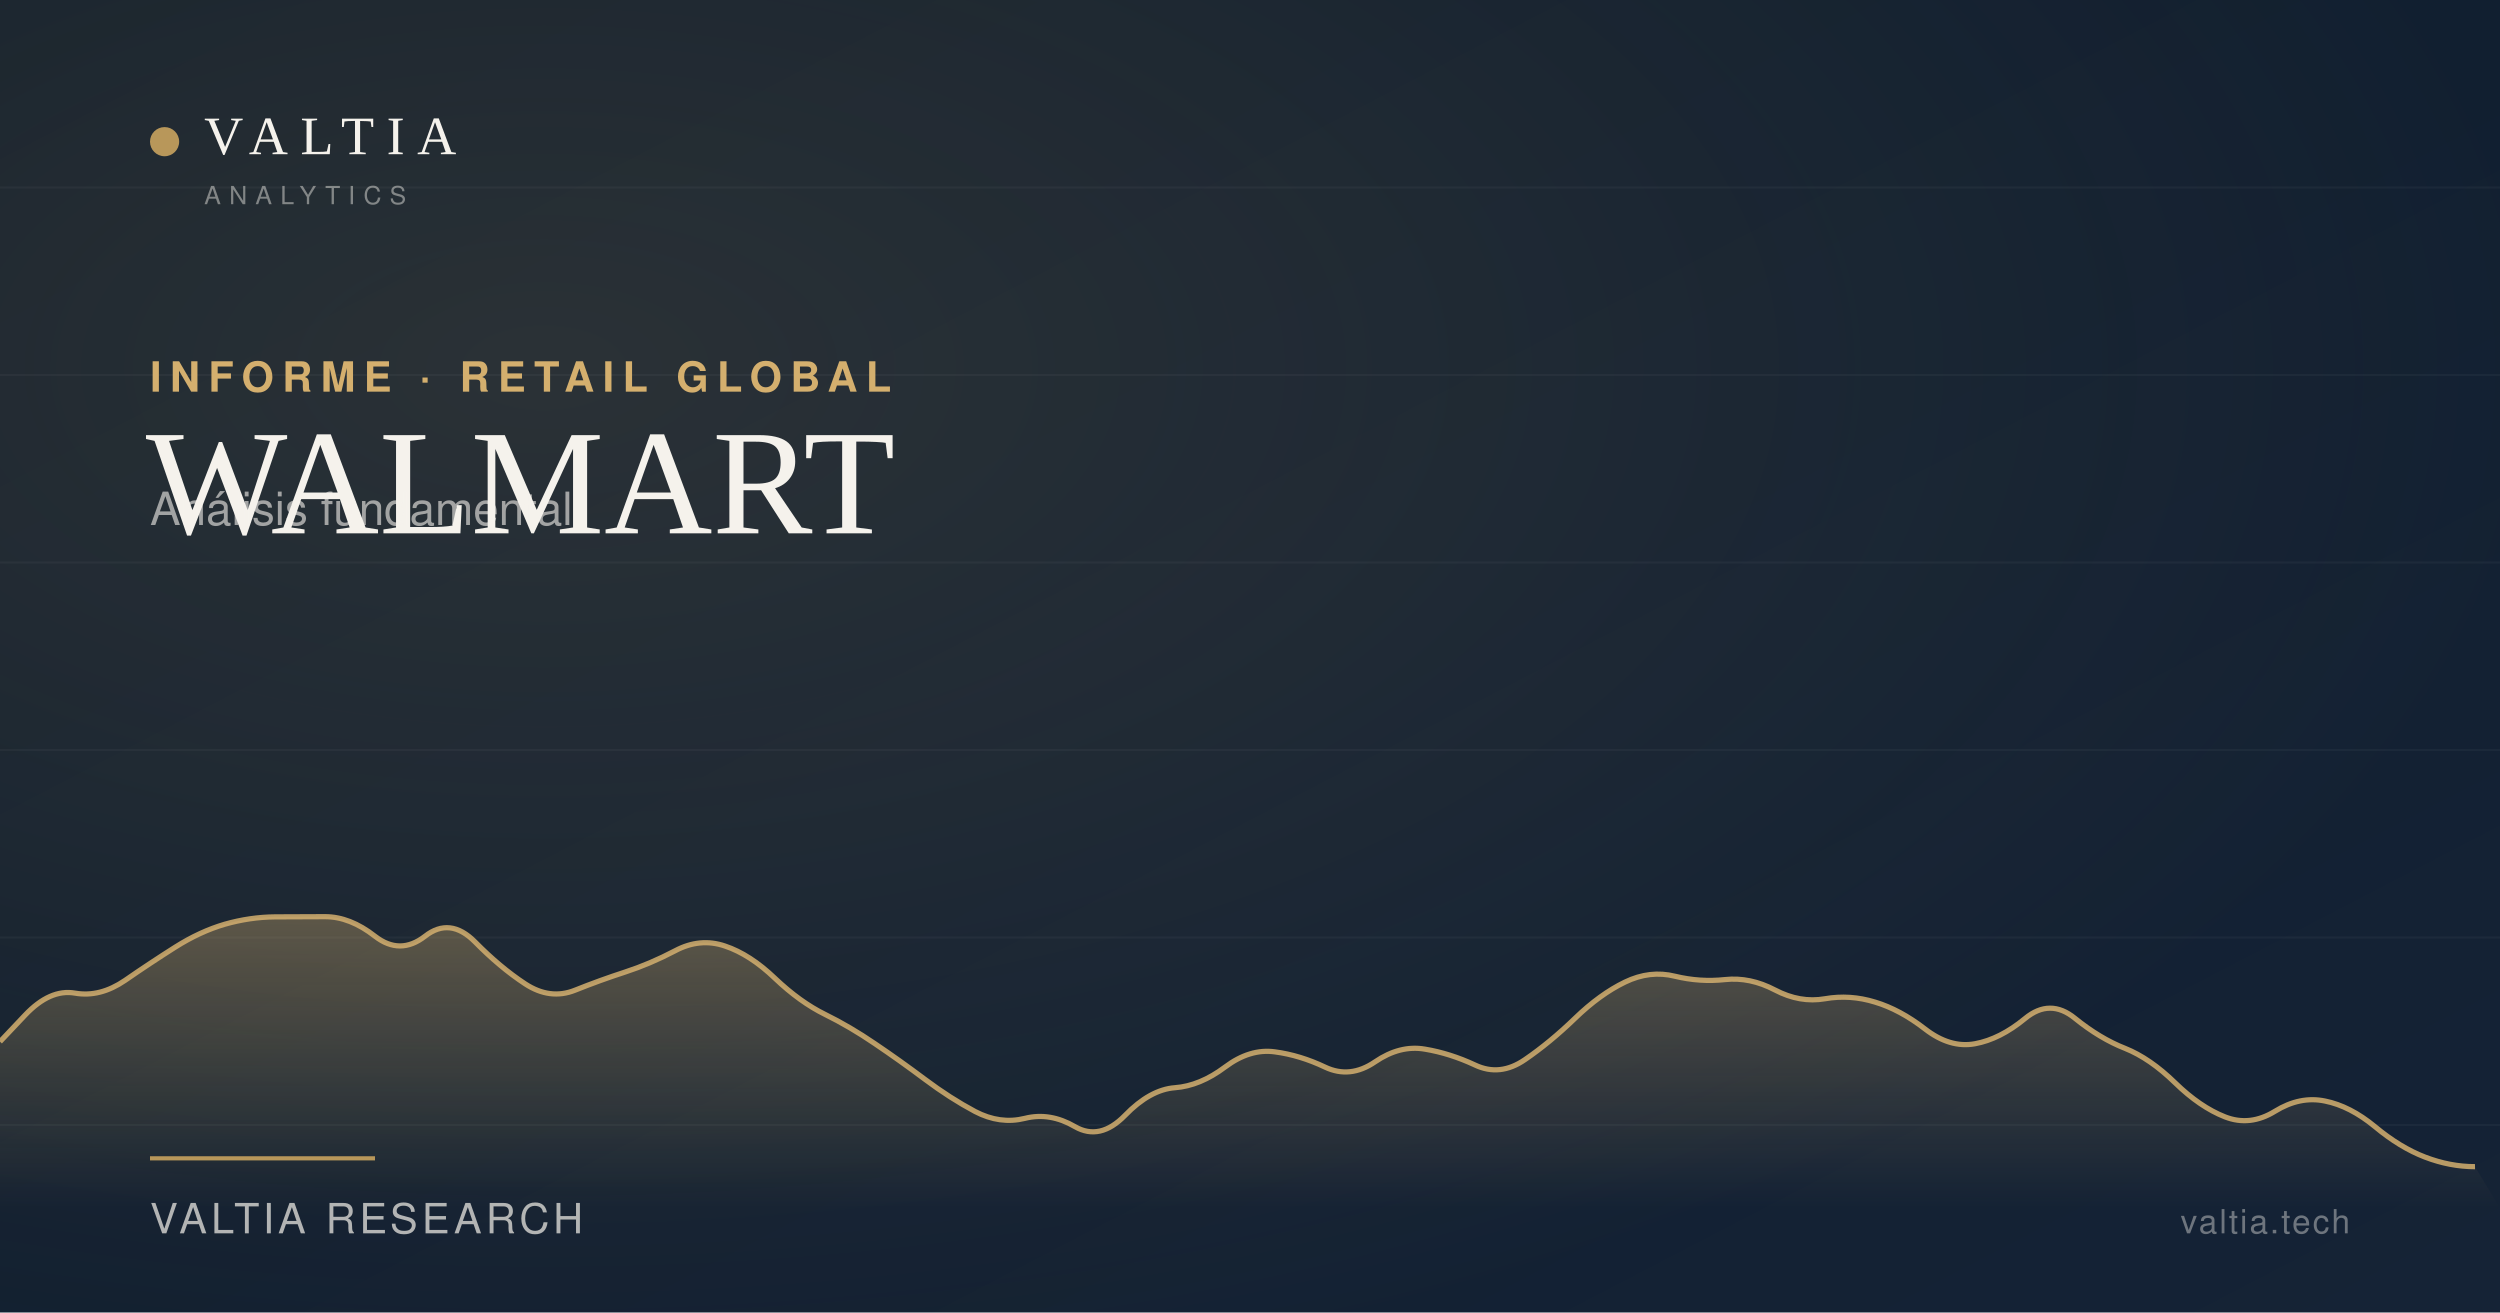
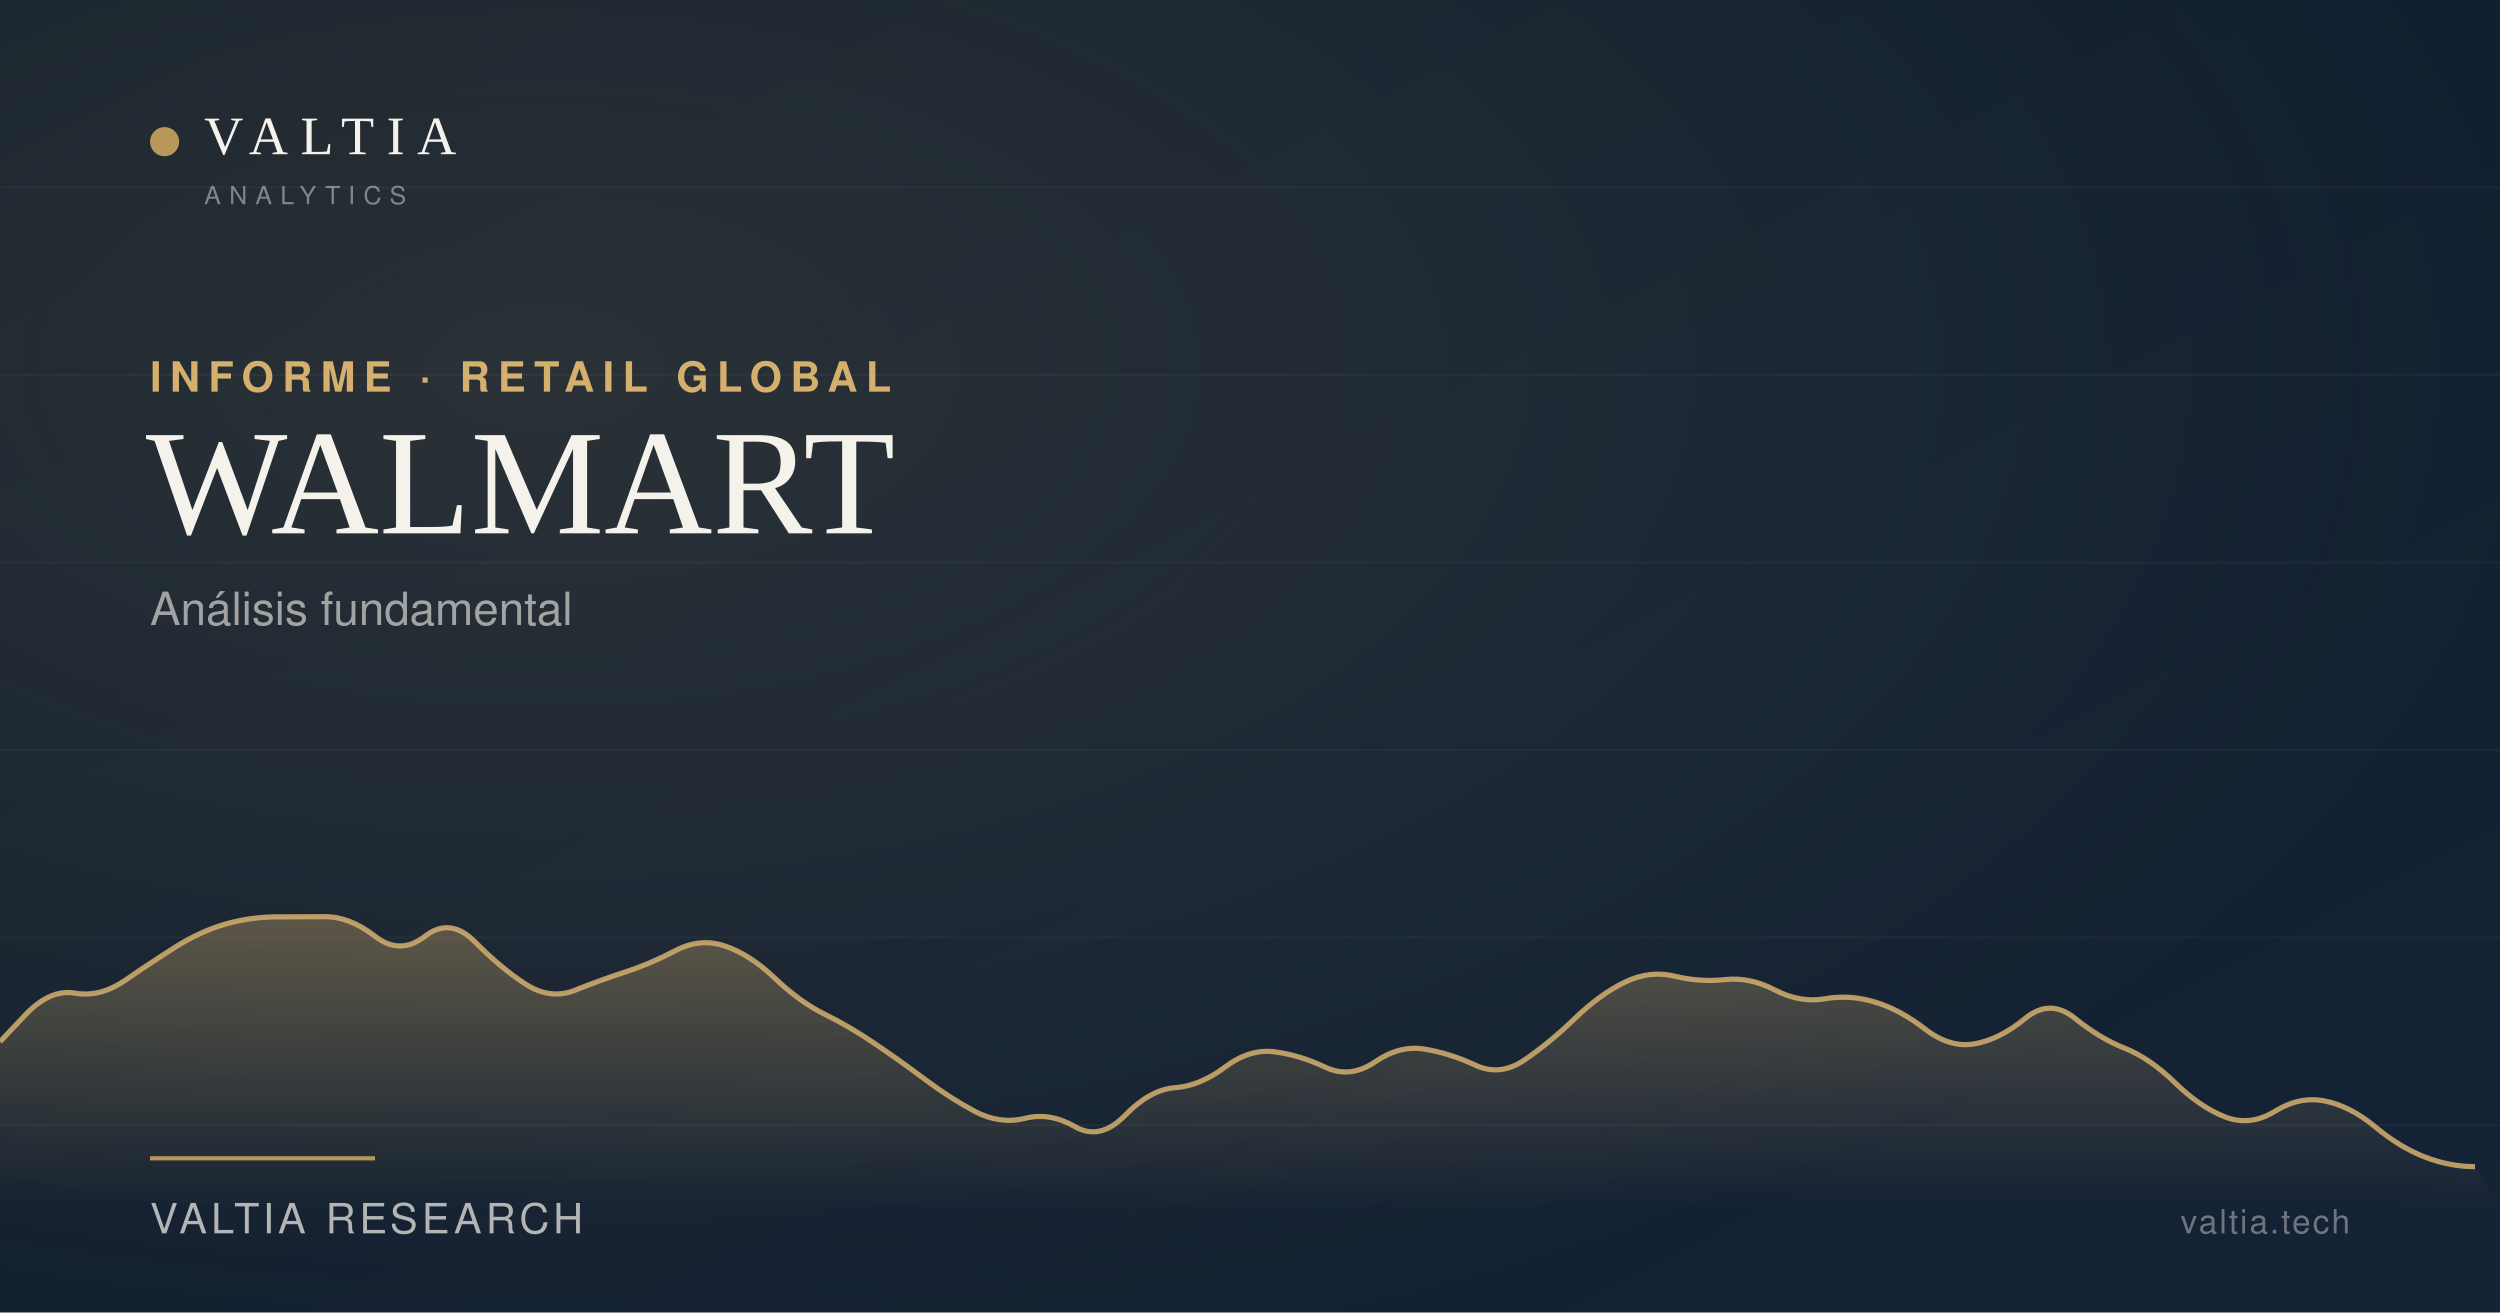
<svg xmlns="http://www.w3.org/2000/svg" width="1200" height="630" viewBox="0 0 1200 630" role="img">
  <defs>
    <linearGradient id="bg" x1="0" y1="0" x2="1" y2="1">
      <stop offset="0" stop-color="#0D1B2A" />
      <stop offset="1" stop-color="#152336" />
    </linearGradient>
    <linearGradient id="area" x1="0" y1="0" x2="0" y2="1">
      <stop offset="0" stop-color="#D4AF6E" stop-opacity=".35" />
      <stop offset="1" stop-color="#D4AF6E" stop-opacity="0" />
    </linearGradient>
    <radialGradient id="glow" cx="0.22" cy="0.28" r="0.8">
      <stop offset="0" stop-color="#D4AF6E" stop-opacity=".14" />
      <stop offset="1" stop-color="#D4AF6E" stop-opacity="0" />
    </radialGradient>
  </defs>
  <rect width="1200" height="630" fill="url(#bg)" />
  <rect width="1200" height="630" fill="url(#glow)" />
  <line x1="0" y1="90" x2="1200" y2="90" stroke="rgba(245,242,236,.04)" />
  <line x1="0" y1="180" x2="1200" y2="180" stroke="rgba(245,242,236,.04)" />
  <line x1="0" y1="270" x2="1200" y2="270" stroke="rgba(245,242,236,.04)" />
  <line x1="0" y1="360" x2="1200" y2="360" stroke="rgba(245,242,236,.04)" />
  <line x1="0" y1="450" x2="1200" y2="450" stroke="rgba(245,242,236,.04)" />
  <line x1="0" y1="540" x2="1200" y2="540" stroke="rgba(245,242,236,.04)" />
  <path d="M 0,500 Q 0,500 12,487.3 Q 24,474.6 36,476.7 Q 48,478.8 60,470.6 Q 72,462.3 84,454.7 Q 96,447.1 108,443.6 Q 120,440.2 132,440.1 Q 144,440 156,440.0 Q 168,440 180,449.4 Q 192,458.7 204,449.4 Q 216,440 228,452.1 Q 240,464.3 252,472.2 Q 264,480.1 276,475.3 Q 288,470.5 300,466.6 Q 312,462.7 324,456.4 Q 336,450.0 348,454.1 Q 360,458.1 372,469.6 Q 384,481.0 396,486.9 Q 408,492.8 420,501.0 Q 432,509.1 444,518.1 Q 456,527.1 468,533.5 Q 480,539.8 492,536.8 Q 504,533.8 516,540.8 Q 528,547.7 540,535.4 Q 552,523.0 564,522.1 Q 576,521.2 588,512.2 Q 600,503.2 612,504.9 Q 624,506.5 636,512.2 Q 648,517.9 660,509.7 Q 672,501.5 684,503.6 Q 696,505.6 708,511.2 Q 720,516.9 732,508.6 Q 744,500.4 756,488.8 Q 768,477.2 780,471.4 Q 792,465.6 804,468.6 Q 816,471.5 828,470.2 Q 840,468.9 852,475.2 Q 864,481.5 876,479.4 Q 888,477.3 900,481.0 Q 912,484.6 924,493.9 Q 936,503.2 948,501.0 Q 960,498.8 972,488.9 Q 984,479.0 996,488.8 Q 1008,498.5 1020,503.2 Q 1032,508.0 1044,519.7 Q 1056,531.4 1068,536.1 Q 1080,540.8 1092,533.4 Q 1104,526.0 1116,528.5 Q 1128,530.9 1140,540.8 Q 1152,550.8 1164,555.4 Q 1176,560 1188,560.0 L 1200,580 L 0,580 Z" fill="url(#area)" />
  <path d="M 0,500 Q 0,500 12,487.3 Q 24,474.6 36,476.7 Q 48,478.8 60,470.6 Q 72,462.3 84,454.7 Q 96,447.1 108,443.6 Q 120,440.2 132,440.1 Q 144,440 156,440.0 Q 168,440 180,449.4 Q 192,458.7 204,449.4 Q 216,440 228,452.1 Q 240,464.3 252,472.2 Q 264,480.1 276,475.3 Q 288,470.5 300,466.6 Q 312,462.7 324,456.4 Q 336,450.0 348,454.1 Q 360,458.1 372,469.6 Q 384,481.0 396,486.9 Q 408,492.8 420,501.0 Q 432,509.1 444,518.1 Q 456,527.1 468,533.5 Q 480,539.8 492,536.8 Q 504,533.8 516,540.8 Q 528,547.7 540,535.4 Q 552,523.0 564,522.1 Q 576,521.2 588,512.2 Q 600,503.2 612,504.9 Q 624,506.5 636,512.2 Q 648,517.9 660,509.7 Q 672,501.5 684,503.6 Q 696,505.6 708,511.2 Q 720,516.9 732,508.6 Q 744,500.4 756,488.8 Q 768,477.2 780,471.4 Q 792,465.6 804,468.6 Q 816,471.5 828,470.2 Q 840,468.9 852,475.2 Q 864,481.5 876,479.4 Q 888,477.3 900,481.0 Q 912,484.6 924,493.9 Q 936,503.2 948,501.0 Q 960,498.8 972,488.9 Q 984,479.0 996,488.8 Q 1008,498.5 1020,503.2 Q 1032,508.0 1044,519.7 Q 1056,531.4 1068,536.1 Q 1080,540.8 1092,533.4 Q 1104,526.0 1116,528.5 Q 1128,530.9 1140,540.8 Q 1152,550.8 1164,555.4 Q 1176,560 1188,560.0" fill="none" stroke="#D4AF6E" stroke-width="2.5" opacity=".85" />
  <g transform="translate(72,74)">
    <circle cx="7" cy="-6" r="7" fill="#B8975A" />
    <text x="26" y="0" font-family="Georgia, 'Times New Roman', serif" font-size="26" letter-spacing="6" fill="#F5F2EC">VALTIA</text>
    <text x="26" y="24" font-family="Helvetica, Arial, sans-serif" font-size="12" letter-spacing="4" fill="rgba(245,242,236,.45)">ANALYTICS</text>
  </g>
  <text x="72" y="188" font-family="Helvetica, Arial, sans-serif" font-size="20" font-weight="700" letter-spacing="4" fill="#D4AF6E">INFORME · RETAIL GLOBAL</text>
  <text x="70" y="256" font-family="Georgia, 'Times New Roman', serif" font-size="72" fill="#F5F2EC">WALMART</text>
-   <text x="72" y="252" font-family="Helvetica, Arial, sans-serif" font-size="22" fill="rgba(245,242,236,.6)">Análisis fundamental</text>
+   <text x="72" y="300" font-family="Helvetica, Arial, sans-serif" font-size="22" fill="rgba(245,242,236,.6)">Análisis fundamental</text>
  <line x1="72" y1="556" x2="180" y2="556" stroke="#B8975A" stroke-width="2" />
  <text x="72" y="592" font-family="Helvetica, Arial, sans-serif" font-size="20" letter-spacing="2" fill="rgba(245,242,236,.7)">VALTIA RESEARCH</text>
  <text x="1128" y="592" text-anchor="end" font-family="Helvetica, Arial, sans-serif" font-size="16" letter-spacing="1" fill="rgba(245,242,236,.4)">valtia.tech</text>
</svg>
